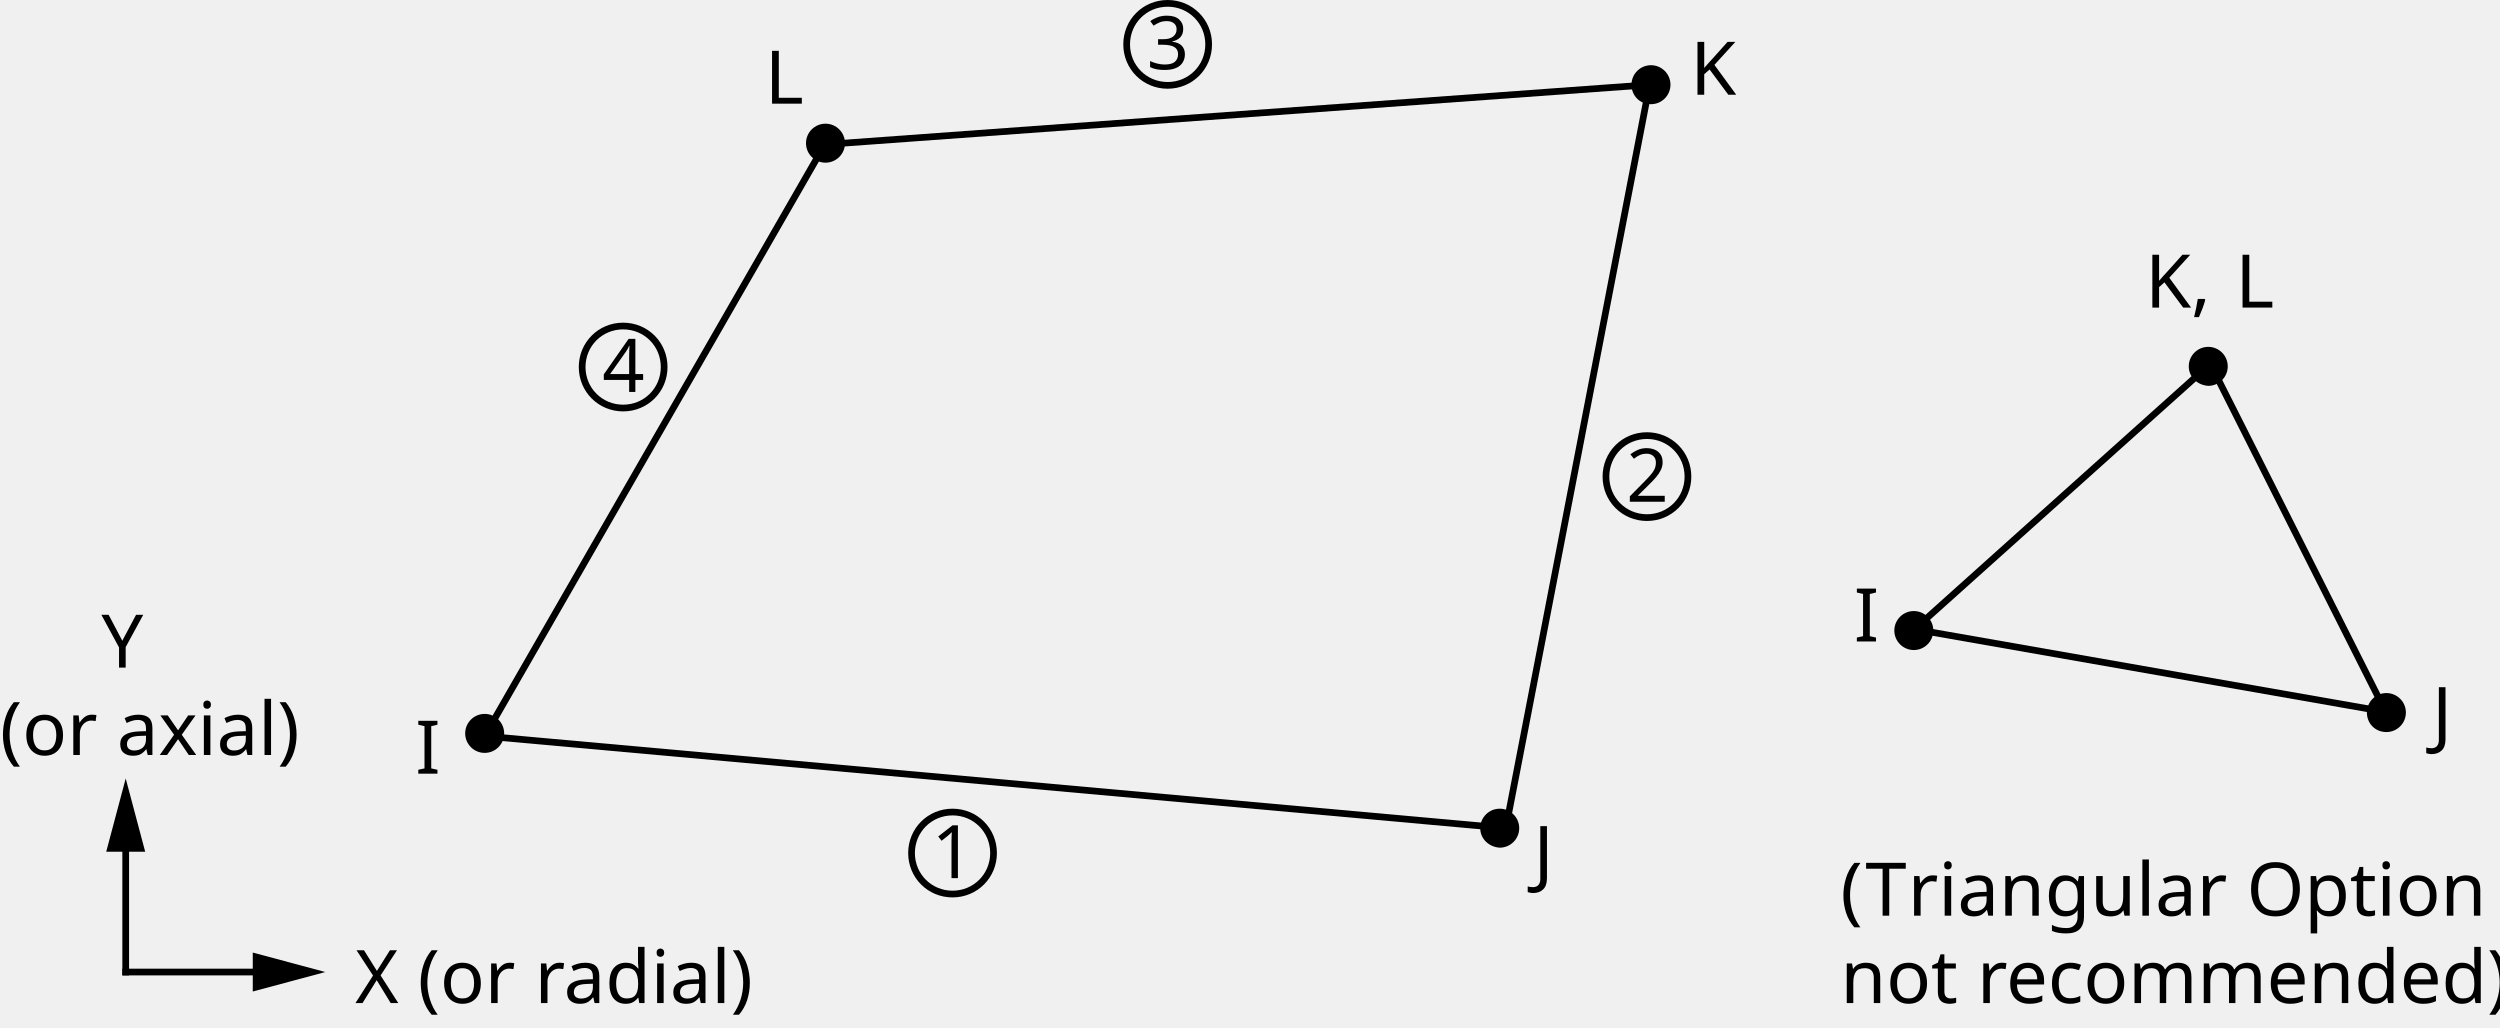
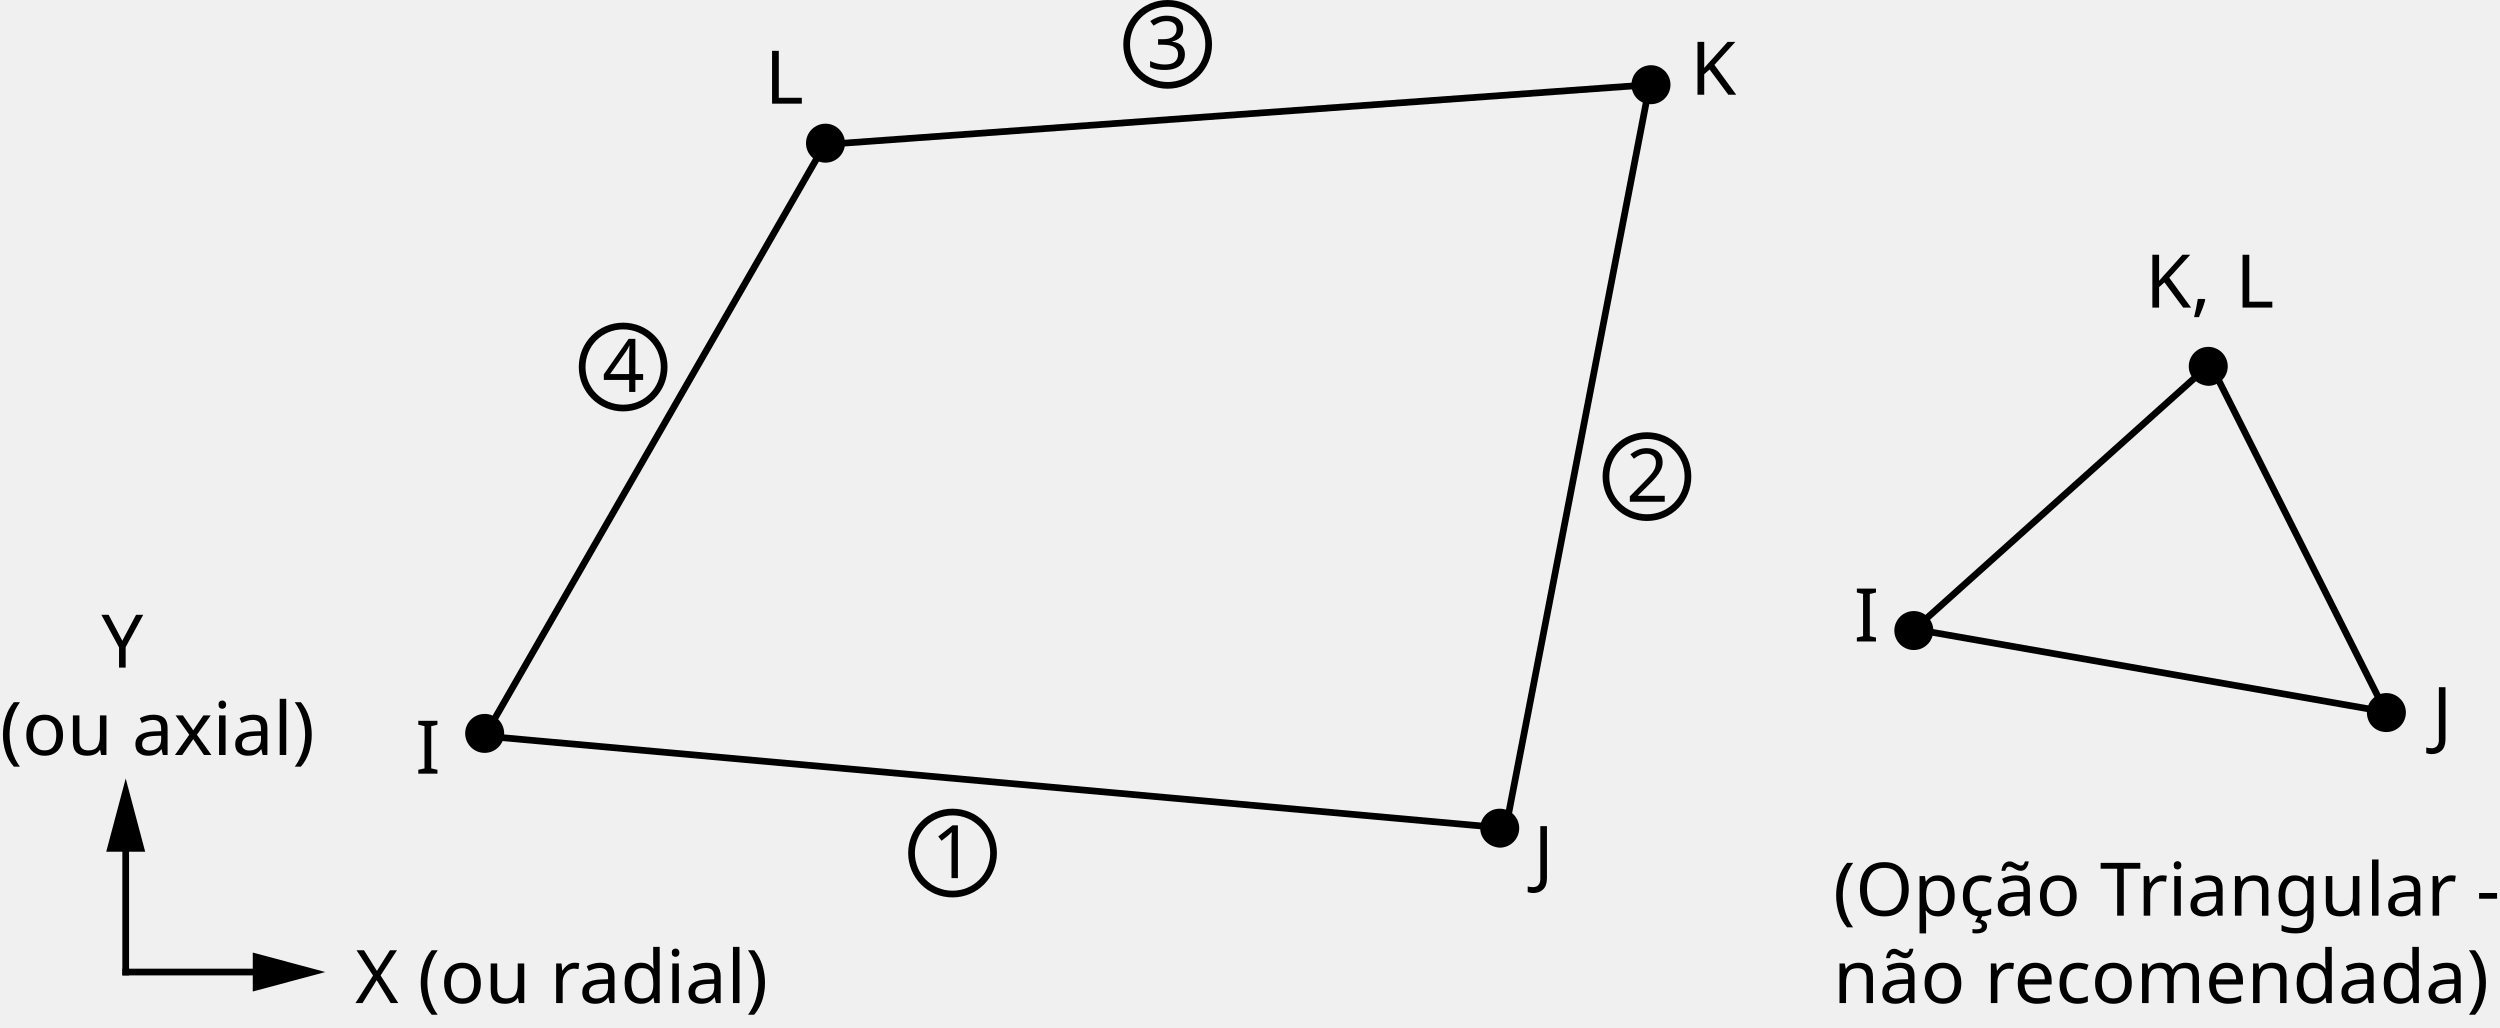
<svg xmlns="http://www.w3.org/2000/svg" version="1.1" id="Layer_1" x="0px" y="0px" width="371.9px" height="152.8px" viewBox="0 0.7 371.9 152.8" enable-background="new 0 0.7 371.9 152.8" xml:space="preserve">
  <defs id="defs80" />
  <g id="g17">
    <g id="g3">
      <g id="g1">
        <polygon fill="#FFFFFF" points="21.6,127.4 18.7,116.5 15.8,127.4    " id="polygon1" />
      </g>
      <g id="g2">
        <line fill="none" stroke="#000000" stroke-linecap="square" x1="18.7" y1="125.4" x2="18.7" y2="145.3" id="line1" />
        <polygon points="21.6,127.4 18.7,116.5 15.8,127.4    " id="polygon2" />
      </g>
    </g>
    <g id="g7">
      <g id="g6">
        <g id="g5">
          <g id="g4">
-             <text transform="matrix(1.0014 0 0 1 52.832 149.916)" font-family="'ArialMT'" font-size="11" id="text3">X (or radial)</text>
+             <text transform="matrix(1.0014,0,0,1,52.832,149.916)" font-family="ArialMT" font-size="11px" id="text3">X (ou radial)</text>
          </g>
        </g>
      </g>
    </g>
    <g id="g16">
      <g id="g11">
        <g id="g10">
          <g id="g9">
            <g id="g8">
              <text transform="matrix(1.0014 0 0 1 0 100.0156)" enable-background="new    " id="text8">
                <tspan x="0" y="0" font-family="'ArialMT'" font-size="11" id="tspan7">    </tspan>
                <tspan x="12.2" y="0" font-family="'ArialMT'" font-size="11" id="tspan8"> Y</tspan>
              </text>
            </g>
          </g>
        </g>
      </g>
      <g id="g15">
        <g id="g14">
          <g id="g13">
            <g id="g12">
-               <text transform="matrix(1.0014 0 0 1 0 113.0156)" font-family="'ArialMT'" font-size="11" id="text11">(or axial)</text>
+               <text transform="matrix(1.0014,0,0,1,0,113.0156)" font-family="ArialMT" font-size="11px" id="text11">(ou axial)</text>
            </g>
          </g>
        </g>
      </g>
    </g>
  </g>
  <g id="g20">
    <g id="g18">
      <polygon fill="#FFFFFF" points="37.6,148.2 48.4,145.3 37.6,142.4   " id="polygon17" />
    </g>
    <g id="g19">
      <line fill="none" stroke="#000000" stroke-linecap="square" x1="39.6" y1="145.3" x2="18.7" y2="145.3" id="line18" />
      <polygon points="37.6,148.2 48.4,145.3 37.6,142.4   " id="polygon18" />
    </g>
  </g>
  <polygon fill="none" stroke="#000000" points="224,123.9 245.4,13.3 122.7,22.2 72.1,110.2 " id="polygon20" />
  <polyline fill="none" stroke="#000000" points="328.7,54.6 354.9,106.6 284.8,94.3 329.4,54.3 " id="polyline20" />
  <g id="g24">
    <g id="g23">
      <g id="g22">
        <g id="g21">
          <text transform="matrix(1.0014 0 0 1 138.5869 131.334)" font-family="'ArialMT'" font-size="11" id="text20">1</text>
        </g>
      </g>
    </g>
  </g>
  <path fill="none" stroke="#000000" d="M135.6,127.6c0-3.4,2.7-6.1,6.1-6.1c3.4,0,6.1,2.7,6.1,6.1s-2.7,6.1-6.1,6.1  S135.6,131,135.6,127.6L135.6,127.6z" id="path24" />
  <path d="M69.2,109.8c0-1.6,1.3-2.9,2.9-2.9s2.9,1.3,2.9,2.9s-1.3,2.9-2.9,2.9C70.5,112.7,69.2,111.4,69.2,109.8L69.2,109.8z" id="path25" />
  <path d="M220.2,123.9c0-1.6,1.3-2.9,2.9-2.9c1.6,0,2.9,1.3,2.9,2.9s-1.3,2.9-2.9,2.9C221.5,126.7,220.2,125.5,220.2,123.9  L220.2,123.9z" id="path26" />
  <path d="M281.8,94.5c0-1.6,1.3-2.9,2.9-2.9s2.9,1.3,2.9,2.9s-1.3,2.9-2.9,2.9C283.1,97.4,281.8,96.1,281.8,94.5L281.8,94.5z" id="path27" />
  <path d="M325.6,55.2c0-1.6,1.3-2.9,2.9-2.9s2.9,1.3,2.9,2.9c0,1.6-1.3,2.9-2.9,2.9C326.9,58,325.6,56.8,325.6,55.2L325.6,55.2z" id="path28" />
  <path d="M352.1,106.7c0-1.6,1.3-2.9,2.9-2.9s2.9,1.3,2.9,2.9s-1.3,2.9-2.9,2.9C353.3,109.6,352.1,108.3,352.1,106.7L352.1,106.7z" id="path29" />
  <path d="M119.9,22c0-1.6,1.3-2.9,2.9-2.9s2.9,1.3,2.9,2.9s-1.3,2.9-2.9,2.9C121.2,24.9,119.9,23.6,119.9,22L119.9,22z" id="path30" />
  <path d="M242.7,13.3c0-1.6,1.3-2.9,2.9-2.9c1.6,0,2.9,1.3,2.9,2.9s-1.3,2.9-2.9,2.9C243.9,16.2,242.7,14.9,242.7,13.3L242.7,13.3z" id="path31" />
  <g id="g34">
    <g id="g33">
      <g id="g32">
        <g id="g31">
          <text transform="matrix(1.0014 0 0 1 89.5869 59)" font-family="'ArialMT'" font-size="11" id="text31">4</text>
        </g>
      </g>
    </g>
  </g>
  <path fill="none" stroke="#000000" d="M86.6,55.3c0-3.4,2.7-6.1,6.1-6.1s6.1,2.7,6.1,6.1c0,3.4-2.7,6.1-6.1,6.1  C89.3,61.4,86.6,58.7,86.6,55.3L86.6,55.3z" id="path34" />
  <g id="g38">
    <g id="g37">
      <g id="g36">
        <g id="g35">
          <text transform="matrix(1.0014 0 0 1 241.9199 75.3335)" font-family="'ArialMT'" font-size="11" id="text34">2</text>
        </g>
      </g>
    </g>
  </g>
  <path fill="none" stroke="#000000" d="M238.9,71.6c0-3.4,2.7-6.1,6.1-6.1c3.4,0,6.1,2.7,6.1,6.1s-2.7,6.1-6.1,6.1  C241.6,77.7,238.9,75,238.9,71.6L238.9,71.6z" id="path38" />
  <g id="g42">
    <g id="g41">
      <g id="g40">
        <g id="g39">
          <text transform="matrix(1.0014 0 0 1 170.5869 11)" font-family="'ArialMT'" font-size="11" id="text38">3</text>
        </g>
      </g>
    </g>
  </g>
  <path fill="none" stroke="#000000" d="M167.6,7.3c0-3.4,2.7-6.1,6.1-6.1c3.4,0,6.1,2.7,6.1,6.1s-2.7,6.1-6.1,6.1  S167.6,10.7,167.6,7.3L167.6,7.3z" id="path42" />
  <g id="g46">
    <g id="g45">
      <g id="g44">
        <g id="g43">
          <text transform="matrix(1.0014 0 0 1 113.7876 16.1211)" font-family="'ArialMT'" font-size="11" id="text42">L</text>
        </g>
      </g>
    </g>
  </g>
  <g id="g50">
    <g id="g49">
      <g id="g48">
        <g id="g47">
          <text transform="matrix(1.0014 0 0 1 251.4541 14.7881)" font-family="'ArialMT'" font-size="11" id="text46">K</text>
        </g>
      </g>
    </g>
  </g>
  <g id="g54">
    <g id="g53">
      <g id="g52">
        <g id="g51">
          <text transform="matrix(1.0014 0 0 1 61.7876 115.7881)" font-family="'ArialMT'" font-size="11" id="text50">I</text>
        </g>
      </g>
    </g>
  </g>
  <g id="g58">
    <g id="g57">
      <g id="g56">
        <g id="g55">
          <text transform="matrix(1.0014 0 0 1 228.1211 131.4551)" font-family="'ArialMT'" font-size="11" id="text54">J</text>
        </g>
      </g>
    </g>
  </g>
  <g id="g62">
    <g id="g61">
      <g id="g60">
        <g id="g59">
          <text transform="matrix(1.0014 0 0 1 319.1211 46.4546)" enable-background="new    " id="text59">
            <tspan x="0" y="0" font-family="'ArialMT'" font-size="11" id="tspan58">K, </tspan>
            <tspan x="13.4" y="0" font-family="'ArialMT'" font-size="11" id="tspan59">L</tspan>
          </text>
        </g>
      </g>
    </g>
  </g>
  <g id="g66">
    <g id="g65">
      <g id="g64">
        <g id="g63">
          <text transform="matrix(1.0014 0 0 1 275.7881 96.1211)" font-family="'ArialMT'" font-size="11" id="text62">I</text>
        </g>
      </g>
    </g>
  </g>
  <g id="g70">
    <g id="g69">
      <g id="g68">
        <g id="g67">
          <text transform="matrix(1.0014 0 0 1 361.7881 110.7881)" font-family="'ArialMT'" font-size="11" id="text66">J</text>
        </g>
      </g>
    </g>
  </g>
-   <g id="g80">
+   <g id="g80" transform="translate(-1.080791)">
    <g id="g75">
      <g id="g74">
        <g id="g73">
          <g id="g72">
-             <text transform="matrix(1.0014 0 0 1 273.7871 136.916)" enable-background="new    " id="text72">
-               <tspan x="0" y="0" font-family="'ArialMT'" font-size="11" id="tspan70">(</tspan>
-               <tspan x="3.7" y="0" font-family="'ArialMT'" font-size="11" id="tspan71">T</tspan>
-               <tspan x="10" y="0" font-family="'ArialMT'" font-size="11" id="tspan72">riangular Option - </tspan>
+             <text transform="matrix(1.0014,0,0,1,273.7871,136.916)" enable-background="new    " id="text72">
+               <tspan x="0" y="0" font-family="ArialMT" font-size="11px" id="tspan70">(Opção Triangular - </tspan>
            </text>
          </g>
        </g>
      </g>
    </g>
    <g id="g79">
      <g id="g78">
        <g id="g77">
          <g id="g76">
-             <text transform="matrix(1.0014 0 0 1 273.7871 149.916)" font-family="'ArialMT'" font-size="11" id="text75">not recommended)</text>
+             <text transform="matrix(1.0014,0,0,1,273.7871,149.916)" font-family="ArialMT" font-size="11px" id="text75">não recomendada)</text>
          </g>
        </g>
      </g>
    </g>
  </g>
</svg>
